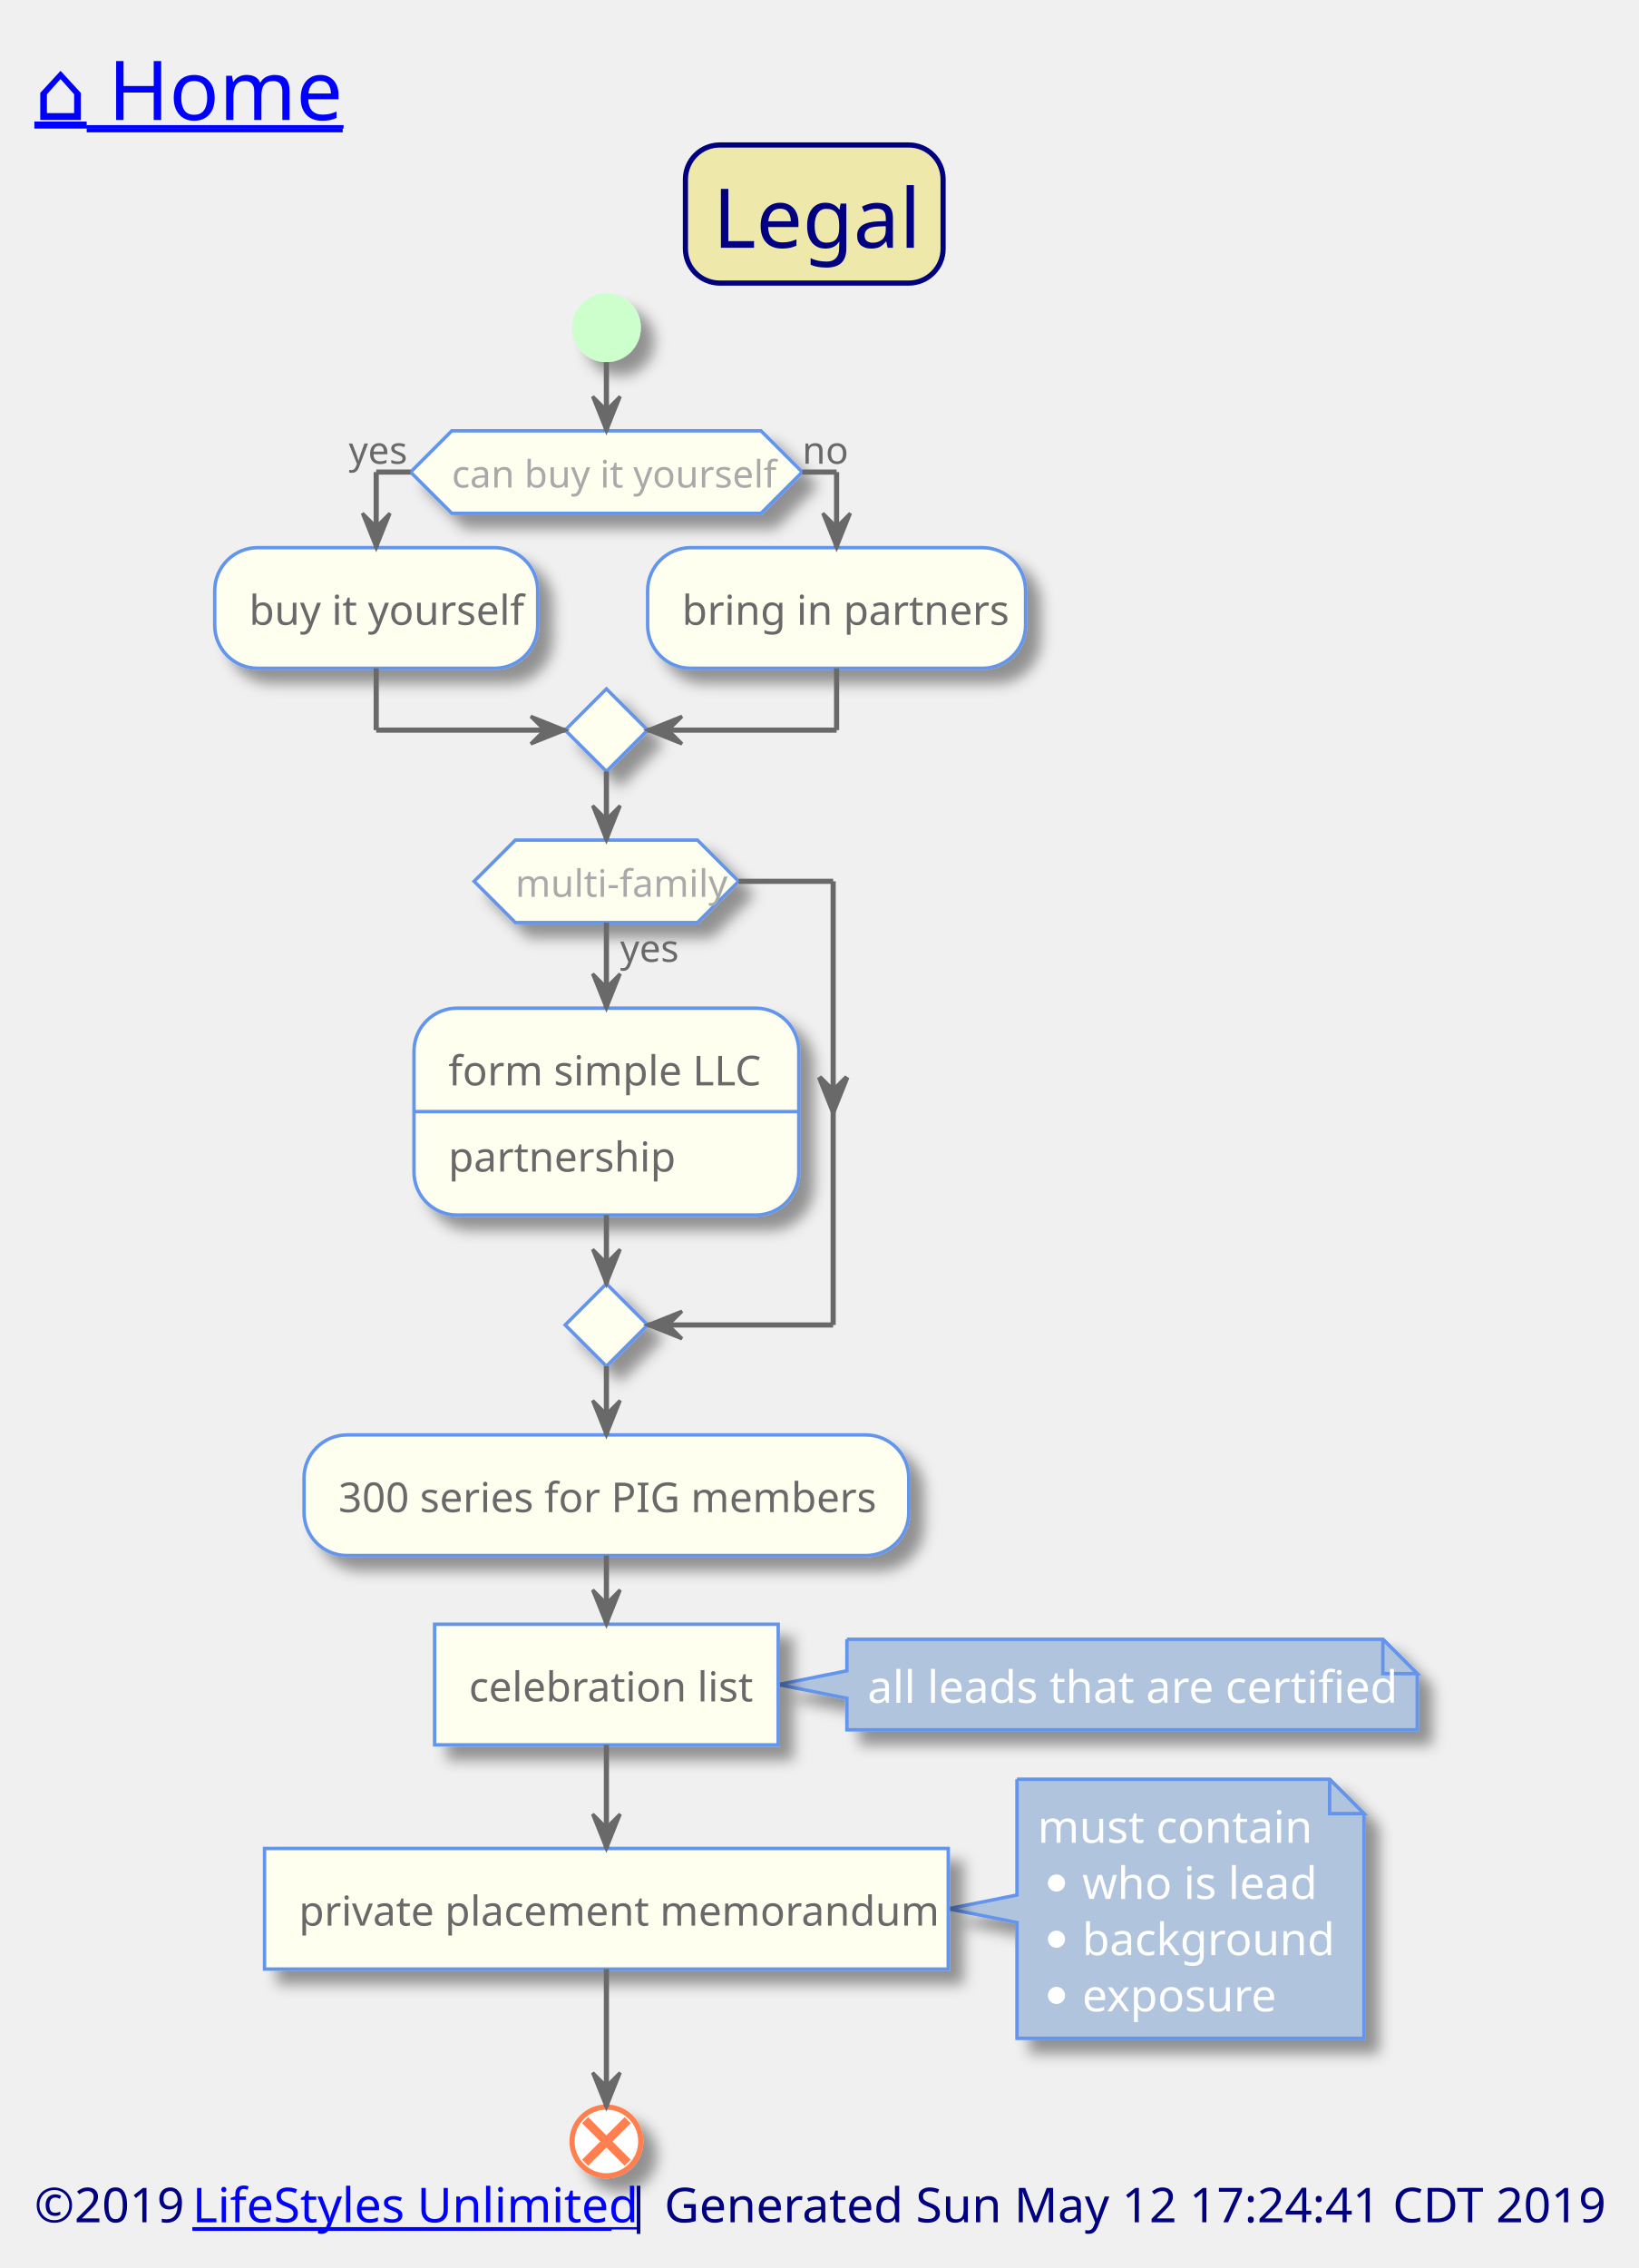
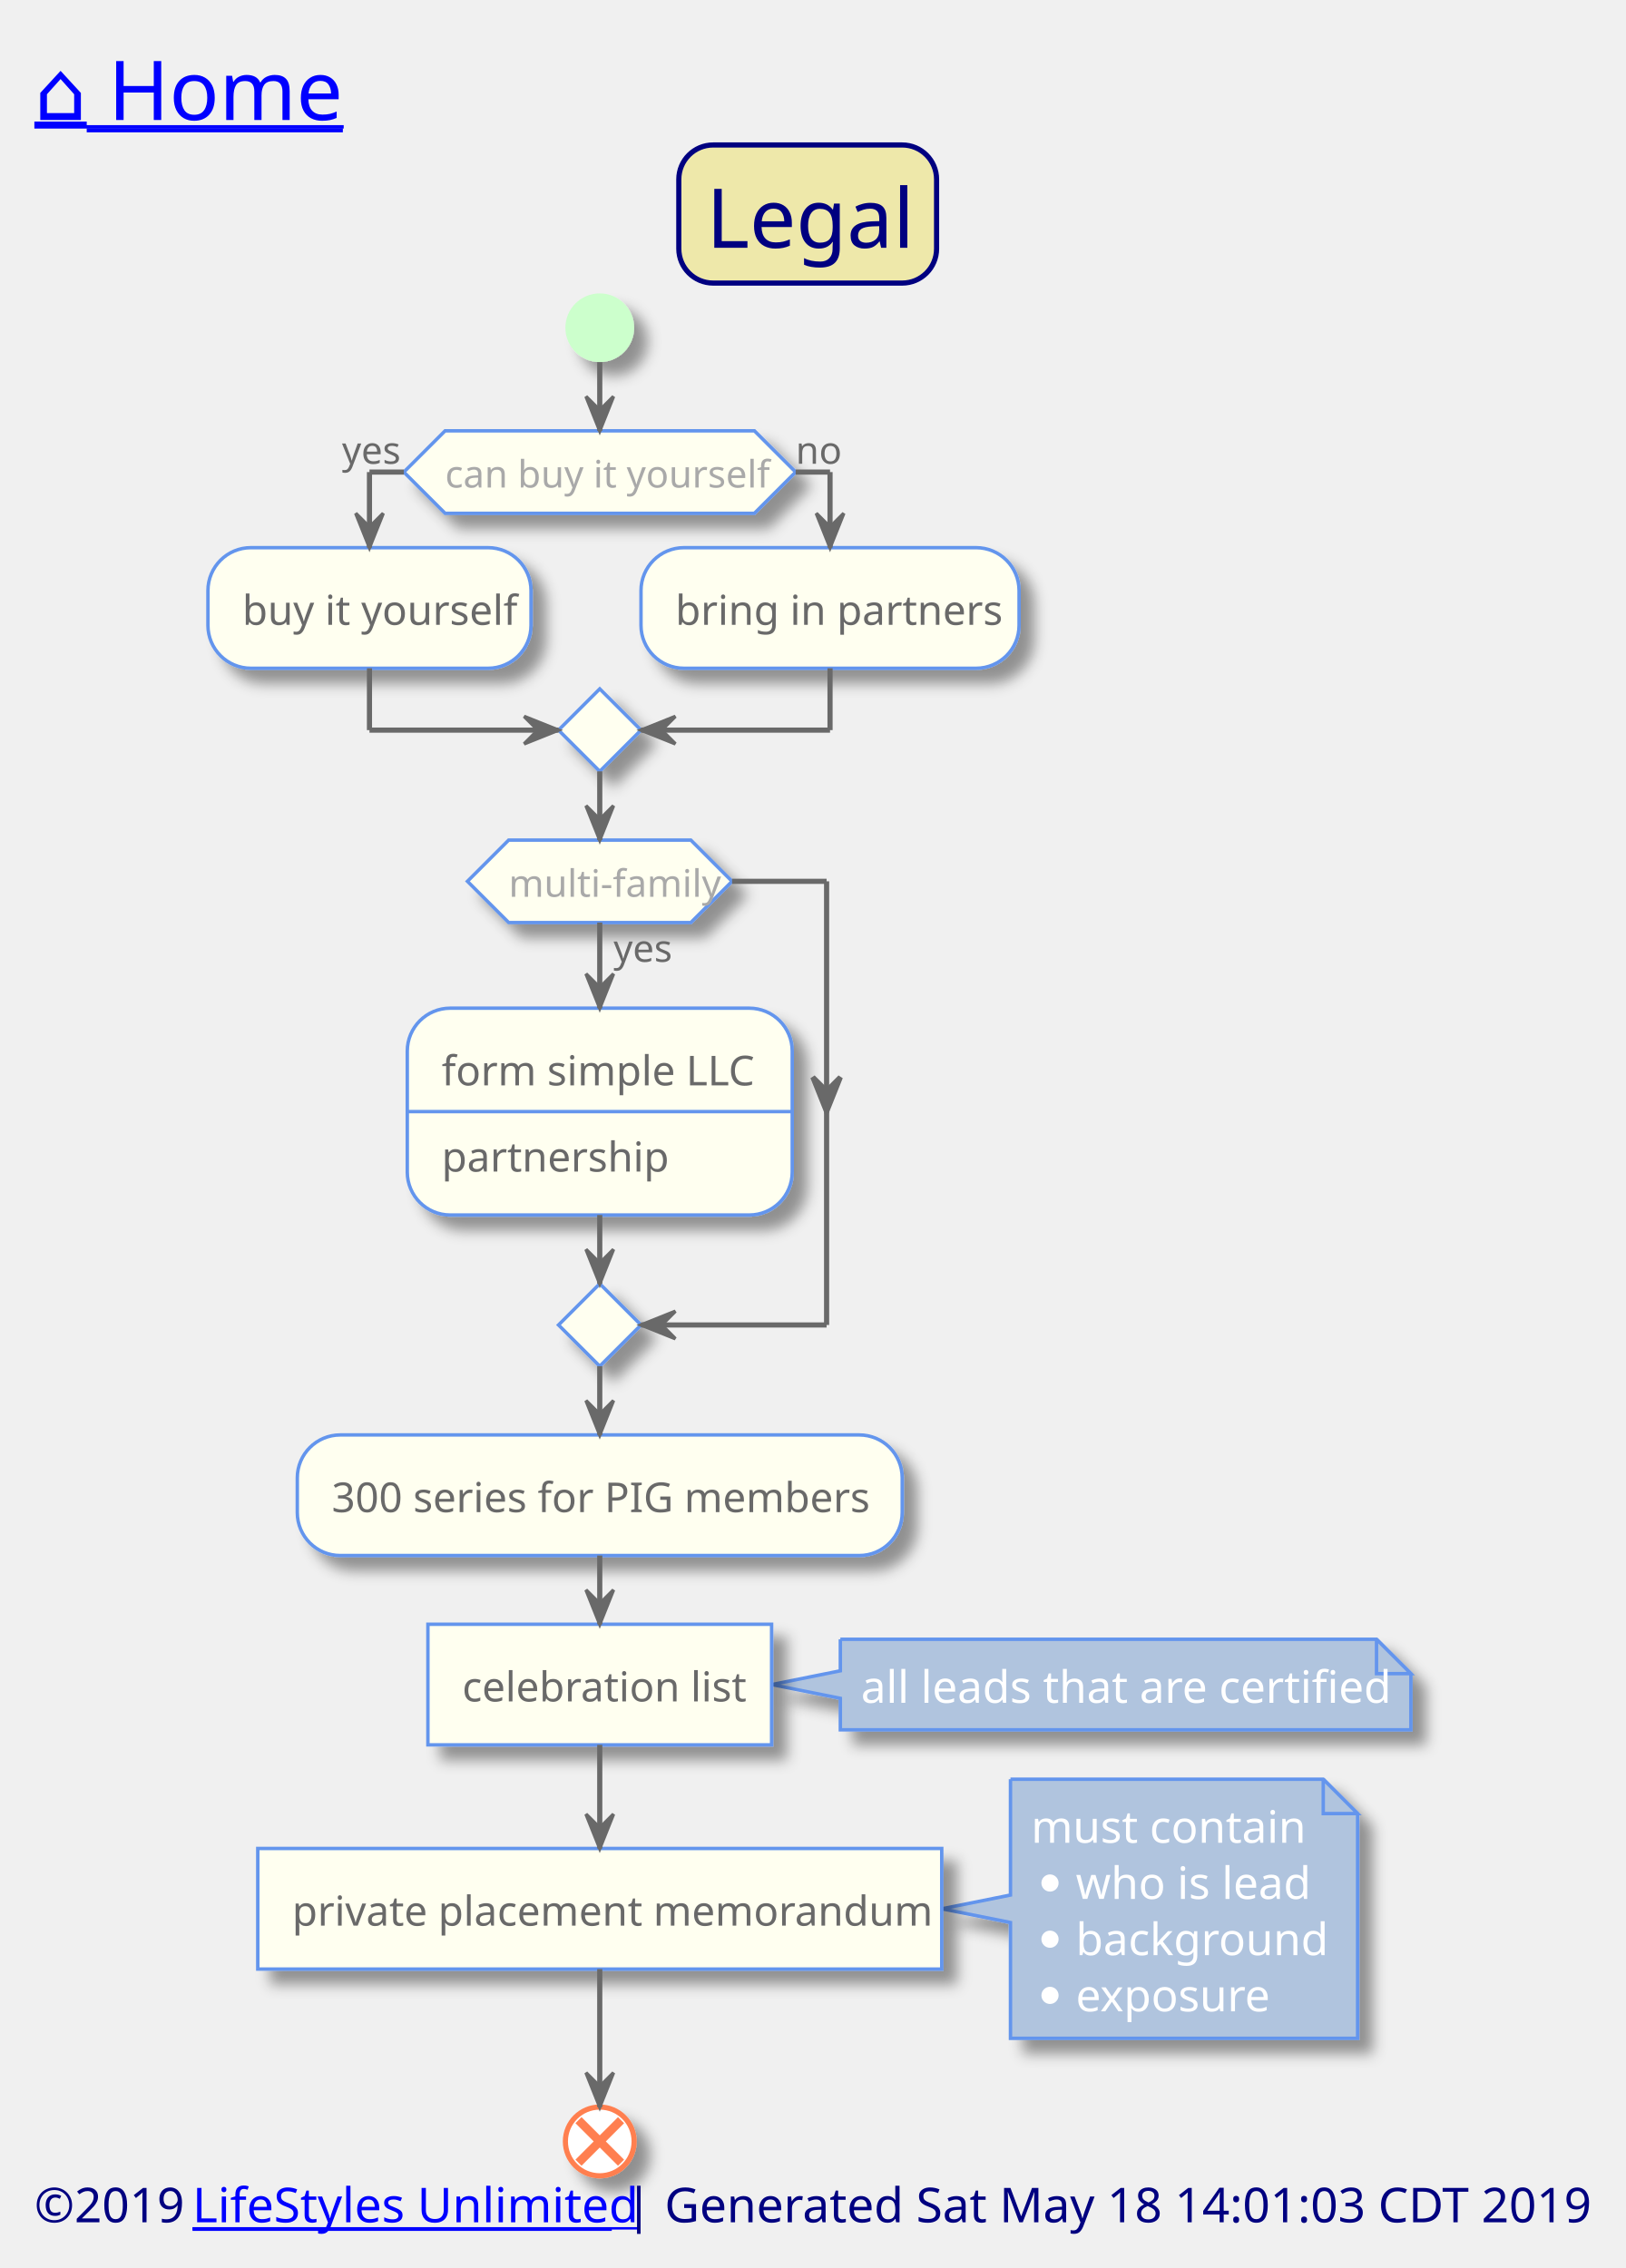
- <svg xmlns="http://www.w3.org/2000/svg" xmlns:xlink="http://www.w3.org/1999/xlink" contentScriptType="application/ecmascript" contentStyleType="text/css" height="660px" preserveAspectRatio="none" style="width:477px;height:660px;" version="1.1" viewBox="0 0 477 660" width="477px" zoomAndPan="magnify">
+ <svg xmlns="http://www.w3.org/2000/svg" xmlns:xlink="http://www.w3.org/1999/xlink" contentScriptType="application/ecmascript" contentStyleType="text/css" height="660px" preserveAspectRatio="none" style="width:473px;height:660px;" version="1.1" viewBox="0 0 473 660" width="473px" zoomAndPan="magnify">
  <defs>
    <style type="text/css">path:hover { stroke: #0000FF !important;}</style>
-     <filter height="300%" id="f1tv6m9j4bncl9" width="300%" x="-1" y="-1">
+     <filter height="300%" id="fgo9pcwk20iuz" width="300%" x="-1" y="-1">
      <feGaussianBlur result="blurOut" stdDeviation="2.0" />
      <feColorMatrix in="blurOut" result="blurOut2" type="matrix" values="0 0 0 0 0 0 0 0 0 0 0 0 0 0 0 0 0 0 .4 0" />
      <feOffset dx="4.0" dy="4.0" in="blurOut2" result="blurOut3" />
      <feBlend in="SourceGraphic" in2="blurOut3" mode="normal" />
    </filter>
  </defs>
  <g>
    <a target="_top" xlink:actuate="onRequest" xlink:href="../index.svg?sanitize=true" xlink:show="new" xlink:title="../index.svg?sanitize=true" xlink:type="simple">
      <text fill="#0000FF" font-family="sans-serif" font-size="24" lengthAdjust="spacingAndGlyphs" text-decoration="underline" textLength="90" x="10" y="34.914">⌂ Home</text>
      <line style="stroke: #0000FF; stroke-width: 1.0;" x1="10" x2="100" y1="36.914" y2="36.914" />
    </a>
-     <rect fill="#EEE8AA" height="40.188" rx="10" ry="10" style="stroke: #000080; stroke-width: 1.5;" width="75" x="199.5" y="42.188" />
-     <text fill="#000080" font-family="sans-serif" font-size="24" lengthAdjust="spacingAndGlyphs" textLength="59" x="207.5" y="72.102">Legal</text>
-     <ellipse cx="176.5" cy="95.375" fill="#CCFFCC" filter="url(#f1tv6m9j4bncl9)" rx="10" ry="10" style="stroke: none; stroke-width: 1.0;" />
-     <polygon fill="#FFFFF0" filter="url(#f1tv6m9j4bncl9)" points="131.5,125.375,221.5,125.375,233.5,137.375,221.5,149.375,131.5,149.375,119.5,137.375,131.5,125.375" style="stroke: #6495ED; stroke-width: 1.0;" />
-     <text fill="#A9A9A9" font-family="sans-serif" font-size="11" lengthAdjust="spacingAndGlyphs" textLength="90" x="131.5" y="141.876">can buy it yourself</text>
-     <text fill="#696969" font-family="sans-serif" font-size="11" lengthAdjust="spacingAndGlyphs" textLength="18" x="101.5" y="134.958">yes</text>
-     <text fill="#696969" font-family="sans-serif" font-size="11" lengthAdjust="spacingAndGlyphs" textLength="12" x="233.5" y="134.958">no</text>
-     <rect fill="#FFFFF0" filter="url(#f1tv6m9j4bncl9)" height="35.094" rx="12.5" ry="12.5" style="stroke: #6495ED; stroke-width: 1.0;" width="94" x="62.5" y="159.375" />
-     <text fill="#696969" font-family="sans-serif" font-size="12" lengthAdjust="spacingAndGlyphs" textLength="74" x="72.5" y="181.832">buy it yourself</text>
-     <rect fill="#FFFFF0" filter="url(#f1tv6m9j4bncl9)" height="35.094" rx="12.5" ry="12.5" style="stroke: #6495ED; stroke-width: 1.0;" width="110" x="188.5" y="159.375" />
-     <text fill="#696969" font-family="sans-serif" font-size="12" lengthAdjust="spacingAndGlyphs" textLength="90" x="198.5" y="181.832">bring in partners</text>
-     <polygon fill="#FFFFF0" filter="url(#f1tv6m9j4bncl9)" points="176.5,200.469,188.5,212.469,176.5,224.469,164.5,212.469,176.5,200.469" style="stroke: #6495ED; stroke-width: 1.0;" />
-     <rect fill="#FFFFF0" filter="url(#f1tv6m9j4bncl9)" height="60.188" rx="12.5" ry="12.5" style="stroke: #6495ED; stroke-width: 1.0;" width="112" x="120.5" y="293.387" />
-     <text fill="#696969" font-family="sans-serif" font-size="12" lengthAdjust="spacingAndGlyphs" textLength="92" x="130.5" y="315.844">form simple LLC</text>
-     <line style="stroke: #6495ED; stroke-width: 1.0;" x1="120.5" x2="232.5" y1="323.481" y2="323.481" />
-     <text fill="#696969" font-family="sans-serif" font-size="12" lengthAdjust="spacingAndGlyphs" textLength="63" x="130.5" y="340.938">partnership</text>
-     <polygon fill="#FFFFF0" filter="url(#f1tv6m9j4bncl9)" points="150,244.469,203,244.469,215,256.469,203,268.469,150,268.469,138,256.469,150,244.469" style="stroke: #6495ED; stroke-width: 1.0;" />
-     <text fill="#696969" font-family="sans-serif" font-size="11" lengthAdjust="spacingAndGlyphs" textLength="18" x="180.5" y="279.888">yes</text>
-     <text fill="#A9A9A9" font-family="sans-serif" font-size="11" lengthAdjust="spacingAndGlyphs" textLength="53" x="150" y="260.97">multi-family</text>
-     <polygon fill="#FFFFF0" filter="url(#f1tv6m9j4bncl9)" points="176.5,373.574,188.5,385.574,176.5,397.574,164.5,385.574,176.5,373.574" style="stroke: #6495ED; stroke-width: 1.0;" />
-     <rect fill="#FFFFF0" filter="url(#f1tv6m9j4bncl9)" height="35.094" rx="12.5" ry="12.5" style="stroke: #6495ED; stroke-width: 1.0;" width="176" x="88.5" y="417.574" />
-     <text fill="#696969" font-family="sans-serif" font-size="12" lengthAdjust="spacingAndGlyphs" textLength="156" x="98.5" y="440.031">300 series for PIG members</text>
-     <path d="M246.5,477.039 L246.5,486.215 L226.5,490.215 L246.5,494.215 L246.5,503.391 A0,0 0 0 0 246.5,503.391 L412.5,503.391 A0,0 0 0 0 412.5,503.391 L412.5,487.039 L402.5,477.039 L246.5,477.039 A0,0 0 0 0 246.5,477.039 " fill="#B0C4DE" filter="url(#f1tv6m9j4bncl9)" style="stroke: #6495ED; stroke-width: 1.0;" />
-     <path d="M402.5,477.039 L402.5,487.039 L412.5,487.039 L402.5,477.039 " fill="#B0C4DE" style="stroke: #6495ED; stroke-width: 1.0;" />
-     <text fill="#FFFFFF" font-family="sans-serif" font-size="13" lengthAdjust="spacingAndGlyphs" textLength="145" x="252.5" y="495.534">all leads that are certified</text>
-     <rect fill="#FFFFF0" filter="url(#f1tv6m9j4bncl9)" height="35.094" style="stroke: #6495ED; stroke-width: 1.0;" width="100" x="126.5" y="472.668" />
-     <text fill="#696969" font-family="sans-serif" font-size="12" lengthAdjust="spacingAndGlyphs" textLength="80" x="136.5" y="495.125">celebration list</text>
-     <path d="M296,517.762 L296,551.465 L276,555.465 L296,559.465 L296,593.168 A0,0 0 0 0 296,593.168 L397,593.168 A0,0 0 0 0 397,593.168 L397,527.762 L387,517.762 L296,517.762 A0,0 0 0 0 296,517.762 " fill="#B0C4DE" filter="url(#f1tv6m9j4bncl9)" style="stroke: #6495ED; stroke-width: 1.0;" />
-     <path d="M387,517.762 L387,527.762 L397,527.762 L387,517.762 " fill="#B0C4DE" style="stroke: #6495ED; stroke-width: 1.0;" />
-     <text fill="#FFFFFF" font-family="sans-serif" font-size="13" lengthAdjust="spacingAndGlyphs" textLength="75" x="302" y="536.257">must contain</text>
-     <ellipse cx="307.5" cy="547.965" fill="#FFFFFF" rx="2.5" ry="2.5" style="stroke: #FFFFFF; stroke-width: 0.0;" />
-     <text fill="#FFFFFF" font-family="sans-serif" font-size="13" lengthAdjust="spacingAndGlyphs" textLength="65" x="315" y="552.608">who is lead</text>
-     <ellipse cx="307.5" cy="564.316" fill="#FFFFFF" rx="2.5" ry="2.5" style="stroke: #FFFFFF; stroke-width: 0.0;" />
-     <text fill="#FFFFFF" font-family="sans-serif" font-size="13" lengthAdjust="spacingAndGlyphs" textLength="67" x="315" y="568.96">background</text>
-     <ellipse cx="307.5" cy="580.668" fill="#FFFFFF" rx="2.5" ry="2.5" style="stroke: #FFFFFF; stroke-width: 0.0;" />
-     <text fill="#FFFFFF" font-family="sans-serif" font-size="13" lengthAdjust="spacingAndGlyphs" textLength="53" x="315" y="585.312">exposure</text>
-     <rect fill="#FFFFF0" filter="url(#f1tv6m9j4bncl9)" height="35.094" style="stroke: #6495ED; stroke-width: 1.0;" width="199" x="77" y="537.918" />
-     <text fill="#696969" font-family="sans-serif" font-size="12" lengthAdjust="spacingAndGlyphs" textLength="179" x="87" y="560.375">private placement memorandum</text>
-     <ellipse cx="176.5" cy="623.168" fill="#FFFFFF" filter="url(#f1tv6m9j4bncl9)" rx="10" ry="10" style="stroke: #FF7F50; stroke-width: 1.5;" />
-     <line style="stroke: #FF7F50; stroke-width: 2.5;" x1="170.313" x2="182.687" y1="616.981" y2="629.355" />
-     <line style="stroke: #FF7F50; stroke-width: 2.5;" x1="182.687" x2="170.313" y1="616.981" y2="629.355" />
-     <line style="stroke: #696969; stroke-width: 1.5;" x1="119.5" x2="109.5" y1="137.375" y2="137.375" />
-     <line style="stroke: #696969; stroke-width: 1.5;" x1="109.5" x2="109.5" y1="137.375" y2="159.375" />
-     <polygon fill="#696969" points="105.5,149.375,109.5,159.375,113.5,149.375,109.5,153.375" style="stroke: #696969; stroke-width: 1.0;" />
-     <line style="stroke: #696969; stroke-width: 1.5;" x1="233.5" x2="243.5" y1="137.375" y2="137.375" />
-     <line style="stroke: #696969; stroke-width: 1.5;" x1="243.5" x2="243.5" y1="137.375" y2="159.375" />
-     <polygon fill="#696969" points="239.5,149.375,243.5,159.375,247.5,149.375,243.5,153.375" style="stroke: #696969; stroke-width: 1.0;" />
-     <line style="stroke: #696969; stroke-width: 1.5;" x1="109.5" x2="109.5" y1="194.469" y2="212.469" />
-     <line style="stroke: #696969; stroke-width: 1.5;" x1="109.5" x2="164.5" y1="212.469" y2="212.469" />
-     <polygon fill="#696969" points="154.5,208.469,164.5,212.469,154.5,216.469,158.5,212.469" style="stroke: #696969; stroke-width: 1.0;" />
-     <line style="stroke: #696969; stroke-width: 1.5;" x1="243.5" x2="243.5" y1="194.469" y2="212.469" />
-     <line style="stroke: #696969; stroke-width: 1.5;" x1="243.5" x2="188.5" y1="212.469" y2="212.469" />
-     <polygon fill="#696969" points="198.5,208.469,188.5,212.469,198.5,216.469,194.5,212.469" style="stroke: #696969; stroke-width: 1.0;" />
-     <line style="stroke: #696969; stroke-width: 1.5;" x1="176.5" x2="176.5" y1="105.375" y2="125.375" />
-     <polygon fill="#696969" points="172.5,115.375,176.5,125.375,180.5,115.375,176.5,119.375" style="stroke: #696969; stroke-width: 1.0;" />
-     <line style="stroke: #696969; stroke-width: 1.5;" x1="176.5" x2="176.5" y1="268.469" y2="293.387" />
-     <polygon fill="#696969" points="172.5,283.387,176.5,293.387,180.5,283.387,176.5,287.387" style="stroke: #696969; stroke-width: 1.0;" />
-     <line style="stroke: #696969; stroke-width: 1.5;" x1="215" x2="242.5" y1="256.469" y2="256.469" />
-     <polygon fill="#696969" points="238.5,313.481,242.5,323.481,246.5,313.481,242.5,317.481" style="stroke: #696969; stroke-width: 1.5;" />
-     <line style="stroke: #696969; stroke-width: 1.5;" x1="242.5" x2="242.5" y1="256.469" y2="385.574" />
-     <line style="stroke: #696969; stroke-width: 1.5;" x1="242.5" x2="188.5" y1="385.574" y2="385.574" />
-     <polygon fill="#696969" points="198.5,381.574,188.5,385.574,198.5,389.574,194.5,385.574" style="stroke: #696969; stroke-width: 1.0;" />
-     <line style="stroke: #696969; stroke-width: 1.5;" x1="176.5" x2="176.5" y1="353.574" y2="373.574" />
-     <polygon fill="#696969" points="172.5,363.574,176.5,373.574,180.5,363.574,176.5,367.574" style="stroke: #696969; stroke-width: 1.0;" />
-     <line style="stroke: #696969; stroke-width: 1.5;" x1="176.5" x2="176.5" y1="224.469" y2="244.469" />
-     <polygon fill="#696969" points="172.5,234.469,176.5,244.469,180.5,234.469,176.5,238.469" style="stroke: #696969; stroke-width: 1.0;" />
-     <line style="stroke: #696969; stroke-width: 1.5;" x1="176.5" x2="176.5" y1="397.574" y2="417.574" />
-     <polygon fill="#696969" points="172.5,407.574,176.5,417.574,180.5,407.574,176.5,411.574" style="stroke: #696969; stroke-width: 1.0;" />
-     <line style="stroke: #696969; stroke-width: 1.5;" x1="176.5" x2="176.5" y1="452.668" y2="472.668" />
-     <polygon fill="#696969" points="172.5,462.668,176.5,472.668,180.5,462.668,176.5,466.668" style="stroke: #696969; stroke-width: 1.0;" />
-     <line style="stroke: #696969; stroke-width: 1.5;" x1="176.5" x2="176.5" y1="507.762" y2="537.918" />
-     <polygon fill="#696969" points="172.5,527.918,176.5,537.918,180.5,527.918,176.5,531.918" style="stroke: #696969; stroke-width: 1.0;" />
-     <line style="stroke: #696969; stroke-width: 1.5;" x1="176.5" x2="176.5" y1="573.012" y2="613.168" />
-     <polygon fill="#696969" points="172.5,603.168,176.5,613.168,180.5,603.168,176.5,607.168" style="stroke: #696969; stroke-width: 1.0;" />
+     <rect fill="#EEE8AA" height="40.188" rx="10" ry="10" style="stroke: #000080; stroke-width: 1.5;" width="75" x="197.5" y="42.188" />
+     <text fill="#000080" font-family="sans-serif" font-size="24" lengthAdjust="spacingAndGlyphs" textLength="59" x="205.5" y="72.102">Legal</text>
+     <ellipse cx="174.5" cy="95.375" fill="#CCFFCC" filter="url(#fgo9pcwk20iuz)" rx="10" ry="10" style="stroke: none; stroke-width: 1.0;" />
+     <polygon fill="#FFFFF0" filter="url(#fgo9pcwk20iuz)" points="129.5,125.375,219.5,125.375,231.5,137.375,219.5,149.375,129.5,149.375,117.5,137.375,129.5,125.375" style="stroke: #6495ED; stroke-width: 1.0;" />
+     <text fill="#A9A9A9" font-family="sans-serif" font-size="11" lengthAdjust="spacingAndGlyphs" textLength="90" x="129.5" y="141.876">can buy it yourself</text>
+     <text fill="#696969" font-family="sans-serif" font-size="11" lengthAdjust="spacingAndGlyphs" textLength="18" x="99.5" y="134.958">yes</text>
+     <text fill="#696969" font-family="sans-serif" font-size="11" lengthAdjust="spacingAndGlyphs" textLength="12" x="231.5" y="134.958">no</text>
+     <rect fill="#FFFFF0" filter="url(#fgo9pcwk20iuz)" height="35.094" rx="12.5" ry="12.5" style="stroke: #6495ED; stroke-width: 1.0;" width="94" x="60.5" y="159.375" />
+     <text fill="#696969" font-family="sans-serif" font-size="12" lengthAdjust="spacingAndGlyphs" textLength="74" x="70.5" y="181.832">buy it yourself</text>
+     <rect fill="#FFFFF0" filter="url(#fgo9pcwk20iuz)" height="35.094" rx="12.5" ry="12.5" style="stroke: #6495ED; stroke-width: 1.0;" width="110" x="186.5" y="159.375" />
+     <text fill="#696969" font-family="sans-serif" font-size="12" lengthAdjust="spacingAndGlyphs" textLength="90" x="196.5" y="181.832">bring in partners</text>
+     <polygon fill="#FFFFF0" filter="url(#fgo9pcwk20iuz)" points="174.5,200.469,186.5,212.469,174.5,224.469,162.5,212.469,174.5,200.469" style="stroke: #6495ED; stroke-width: 1.0;" />
+     <rect fill="#FFFFF0" filter="url(#fgo9pcwk20iuz)" height="60.188" rx="12.5" ry="12.5" style="stroke: #6495ED; stroke-width: 1.0;" width="112" x="118.5" y="293.387" />
+     <text fill="#696969" font-family="sans-serif" font-size="12" lengthAdjust="spacingAndGlyphs" textLength="92" x="128.5" y="315.844">form simple LLC</text>
+     <line style="stroke: #6495ED; stroke-width: 1.0;" x1="118.5" x2="230.5" y1="323.481" y2="323.481" />
+     <text fill="#696969" font-family="sans-serif" font-size="12" lengthAdjust="spacingAndGlyphs" textLength="63" x="128.5" y="340.938">partnership</text>
+     <polygon fill="#FFFFF0" filter="url(#fgo9pcwk20iuz)" points="148,244.469,201,244.469,213,256.469,201,268.469,148,268.469,136,256.469,148,244.469" style="stroke: #6495ED; stroke-width: 1.0;" />
+     <text fill="#696969" font-family="sans-serif" font-size="11" lengthAdjust="spacingAndGlyphs" textLength="18" x="178.5" y="279.888">yes</text>
+     <text fill="#A9A9A9" font-family="sans-serif" font-size="11" lengthAdjust="spacingAndGlyphs" textLength="53" x="148" y="260.97">multi-family</text>
+     <polygon fill="#FFFFF0" filter="url(#fgo9pcwk20iuz)" points="174.5,373.574,186.5,385.574,174.5,397.574,162.5,385.574,174.5,373.574" style="stroke: #6495ED; stroke-width: 1.0;" />
+     <rect fill="#FFFFF0" filter="url(#fgo9pcwk20iuz)" height="35.094" rx="12.5" ry="12.5" style="stroke: #6495ED; stroke-width: 1.0;" width="176" x="86.5" y="417.574" />
+     <text fill="#696969" font-family="sans-serif" font-size="12" lengthAdjust="spacingAndGlyphs" textLength="156" x="96.5" y="440.031">300 series for PIG members</text>
+     <path d="M244.5,477.039 L244.5,486.215 L224.5,490.215 L244.5,494.215 L244.5,503.391 A0,0 0 0 0 244.5,503.391 L410.5,503.391 A0,0 0 0 0 410.5,503.391 L410.5,487.039 L400.5,477.039 L244.5,477.039 A0,0 0 0 0 244.5,477.039 " fill="#B0C4DE" filter="url(#fgo9pcwk20iuz)" style="stroke: #6495ED; stroke-width: 1.0;" />
+     <path d="M400.5,477.039 L400.5,487.039 L410.5,487.039 L400.5,477.039 " fill="#B0C4DE" style="stroke: #6495ED; stroke-width: 1.0;" />
+     <text fill="#FFFFFF" font-family="sans-serif" font-size="13" lengthAdjust="spacingAndGlyphs" textLength="145" x="250.5" y="495.534">all leads that are certified</text>
+     <rect fill="#FFFFF0" filter="url(#fgo9pcwk20iuz)" height="35.094" style="stroke: #6495ED; stroke-width: 1.0;" width="100" x="124.5" y="472.668" />
+     <text fill="#696969" font-family="sans-serif" font-size="12" lengthAdjust="spacingAndGlyphs" textLength="80" x="134.5" y="495.125">celebration list</text>
+     <path d="M294,517.762 L294,551.465 L274,555.465 L294,559.465 L294,593.168 A0,0 0 0 0 294,593.168 L395,593.168 A0,0 0 0 0 395,593.168 L395,527.762 L385,517.762 L294,517.762 A0,0 0 0 0 294,517.762 " fill="#B0C4DE" filter="url(#fgo9pcwk20iuz)" style="stroke: #6495ED; stroke-width: 1.0;" />
+     <path d="M385,517.762 L385,527.762 L395,527.762 L385,517.762 " fill="#B0C4DE" style="stroke: #6495ED; stroke-width: 1.0;" />
+     <text fill="#FFFFFF" font-family="sans-serif" font-size="13" lengthAdjust="spacingAndGlyphs" textLength="75" x="300" y="536.257">must contain</text>
+     <ellipse cx="305.5" cy="547.965" fill="#FFFFFF" rx="2.5" ry="2.5" style="stroke: #FFFFFF; stroke-width: 0.0;" />
+     <text fill="#FFFFFF" font-family="sans-serif" font-size="13" lengthAdjust="spacingAndGlyphs" textLength="65" x="313" y="552.608">who is lead</text>
+     <ellipse cx="305.5" cy="564.316" fill="#FFFFFF" rx="2.5" ry="2.5" style="stroke: #FFFFFF; stroke-width: 0.0;" />
+     <text fill="#FFFFFF" font-family="sans-serif" font-size="13" lengthAdjust="spacingAndGlyphs" textLength="67" x="313" y="568.96">background</text>
+     <ellipse cx="305.5" cy="580.668" fill="#FFFFFF" rx="2.5" ry="2.5" style="stroke: #FFFFFF; stroke-width: 0.0;" />
+     <text fill="#FFFFFF" font-family="sans-serif" font-size="13" lengthAdjust="spacingAndGlyphs" textLength="53" x="313" y="585.312">exposure</text>
+     <rect fill="#FFFFF0" filter="url(#fgo9pcwk20iuz)" height="35.094" style="stroke: #6495ED; stroke-width: 1.0;" width="199" x="75" y="537.918" />
+     <text fill="#696969" font-family="sans-serif" font-size="12" lengthAdjust="spacingAndGlyphs" textLength="179" x="85" y="560.375">private placement memorandum</text>
+     <ellipse cx="174.5" cy="623.168" fill="#FFFFFF" filter="url(#fgo9pcwk20iuz)" rx="10" ry="10" style="stroke: #FF7F50; stroke-width: 1.5;" />
+     <line style="stroke: #FF7F50; stroke-width: 2.5;" x1="168.313" x2="180.687" y1="616.981" y2="629.355" />
+     <line style="stroke: #FF7F50; stroke-width: 2.5;" x1="180.687" x2="168.313" y1="616.981" y2="629.355" />
+     <line style="stroke: #696969; stroke-width: 1.5;" x1="117.5" x2="107.5" y1="137.375" y2="137.375" />
+     <line style="stroke: #696969; stroke-width: 1.5;" x1="107.5" x2="107.5" y1="137.375" y2="159.375" />
+     <polygon fill="#696969" points="103.5,149.375,107.5,159.375,111.5,149.375,107.5,153.375" style="stroke: #696969; stroke-width: 1.0;" />
+     <line style="stroke: #696969; stroke-width: 1.5;" x1="231.5" x2="241.5" y1="137.375" y2="137.375" />
+     <line style="stroke: #696969; stroke-width: 1.5;" x1="241.5" x2="241.5" y1="137.375" y2="159.375" />
+     <polygon fill="#696969" points="237.5,149.375,241.5,159.375,245.5,149.375,241.5,153.375" style="stroke: #696969; stroke-width: 1.0;" />
+     <line style="stroke: #696969; stroke-width: 1.5;" x1="107.5" x2="107.5" y1="194.469" y2="212.469" />
+     <line style="stroke: #696969; stroke-width: 1.5;" x1="107.5" x2="162.5" y1="212.469" y2="212.469" />
+     <polygon fill="#696969" points="152.5,208.469,162.5,212.469,152.5,216.469,156.5,212.469" style="stroke: #696969; stroke-width: 1.0;" />
+     <line style="stroke: #696969; stroke-width: 1.5;" x1="241.5" x2="241.5" y1="194.469" y2="212.469" />
+     <line style="stroke: #696969; stroke-width: 1.5;" x1="241.5" x2="186.5" y1="212.469" y2="212.469" />
+     <polygon fill="#696969" points="196.5,208.469,186.5,212.469,196.5,216.469,192.5,212.469" style="stroke: #696969; stroke-width: 1.0;" />
+     <line style="stroke: #696969; stroke-width: 1.5;" x1="174.5" x2="174.5" y1="105.375" y2="125.375" />
+     <polygon fill="#696969" points="170.5,115.375,174.5,125.375,178.5,115.375,174.5,119.375" style="stroke: #696969; stroke-width: 1.0;" />
+     <line style="stroke: #696969; stroke-width: 1.5;" x1="174.5" x2="174.5" y1="268.469" y2="293.387" />
+     <polygon fill="#696969" points="170.5,283.387,174.5,293.387,178.5,283.387,174.5,287.387" style="stroke: #696969; stroke-width: 1.0;" />
+     <line style="stroke: #696969; stroke-width: 1.5;" x1="213" x2="240.5" y1="256.469" y2="256.469" />
+     <polygon fill="#696969" points="236.5,313.481,240.5,323.481,244.5,313.481,240.5,317.481" style="stroke: #696969; stroke-width: 1.5;" />
+     <line style="stroke: #696969; stroke-width: 1.5;" x1="240.5" x2="240.5" y1="256.469" y2="385.574" />
+     <line style="stroke: #696969; stroke-width: 1.5;" x1="240.5" x2="186.5" y1="385.574" y2="385.574" />
+     <polygon fill="#696969" points="196.5,381.574,186.5,385.574,196.5,389.574,192.5,385.574" style="stroke: #696969; stroke-width: 1.0;" />
+     <line style="stroke: #696969; stroke-width: 1.5;" x1="174.5" x2="174.5" y1="353.574" y2="373.574" />
+     <polygon fill="#696969" points="170.5,363.574,174.5,373.574,178.5,363.574,174.5,367.574" style="stroke: #696969; stroke-width: 1.0;" />
+     <line style="stroke: #696969; stroke-width: 1.5;" x1="174.5" x2="174.5" y1="224.469" y2="244.469" />
+     <polygon fill="#696969" points="170.5,234.469,174.5,244.469,178.5,234.469,174.5,238.469" style="stroke: #696969; stroke-width: 1.0;" />
+     <line style="stroke: #696969; stroke-width: 1.5;" x1="174.5" x2="174.5" y1="397.574" y2="417.574" />
+     <polygon fill="#696969" points="170.5,407.574,174.5,417.574,178.5,407.574,174.5,411.574" style="stroke: #696969; stroke-width: 1.0;" />
+     <line style="stroke: #696969; stroke-width: 1.5;" x1="174.5" x2="174.5" y1="452.668" y2="472.668" />
+     <polygon fill="#696969" points="170.5,462.668,174.5,472.668,178.5,462.668,174.5,466.668" style="stroke: #696969; stroke-width: 1.0;" />
+     <line style="stroke: #696969; stroke-width: 1.5;" x1="174.5" x2="174.5" y1="507.762" y2="537.918" />
+     <polygon fill="#696969" points="170.5,527.918,174.5,537.918,178.5,527.918,174.5,531.918" style="stroke: #696969; stroke-width: 1.0;" />
+     <line style="stroke: #696969; stroke-width: 1.5;" x1="174.5" x2="174.5" y1="573.012" y2="613.168" />
+     <polygon fill="#696969" points="170.5,603.168,174.5,613.168,178.5,603.168,174.5,607.168" style="stroke: #696969; stroke-width: 1.0;" />
    <text fill="#000080" font-family="sans-serif" font-size="14" lengthAdjust="spacingAndGlyphs" textLength="42" x="10" y="646.701">©2019</text>
    <a target="_top" xlink:actuate="onRequest" xlink:href="http://www.lifestylesunlimited.com" xlink:show="new" xlink:title="http://www.lifestylesunlimited.com" xlink:type="simple">
      <text fill="#0000FF" font-family="sans-serif" font-size="14" lengthAdjust="spacingAndGlyphs" text-decoration="underline" textLength="122" x="56" y="646.701">LifeStyles Unlimited</text>
      <line style="stroke: #0000FF; stroke-width: 1.0;" x1="56" x2="178" y1="648.701" y2="648.701" />
    </a>
-     <text fill="#000080" font-family="sans-serif" font-size="14" lengthAdjust="spacingAndGlyphs" textLength="283" x="182" y="646.701">| Generated Sun May 12 17:24:41 CDT 2019</text>
+     <text fill="#000080" font-family="sans-serif" font-size="14" lengthAdjust="spacingAndGlyphs" textLength="279" x="182" y="646.701">| Generated Sat May 18 14:01:03 CDT 2019</text>
  </g>
</svg>
